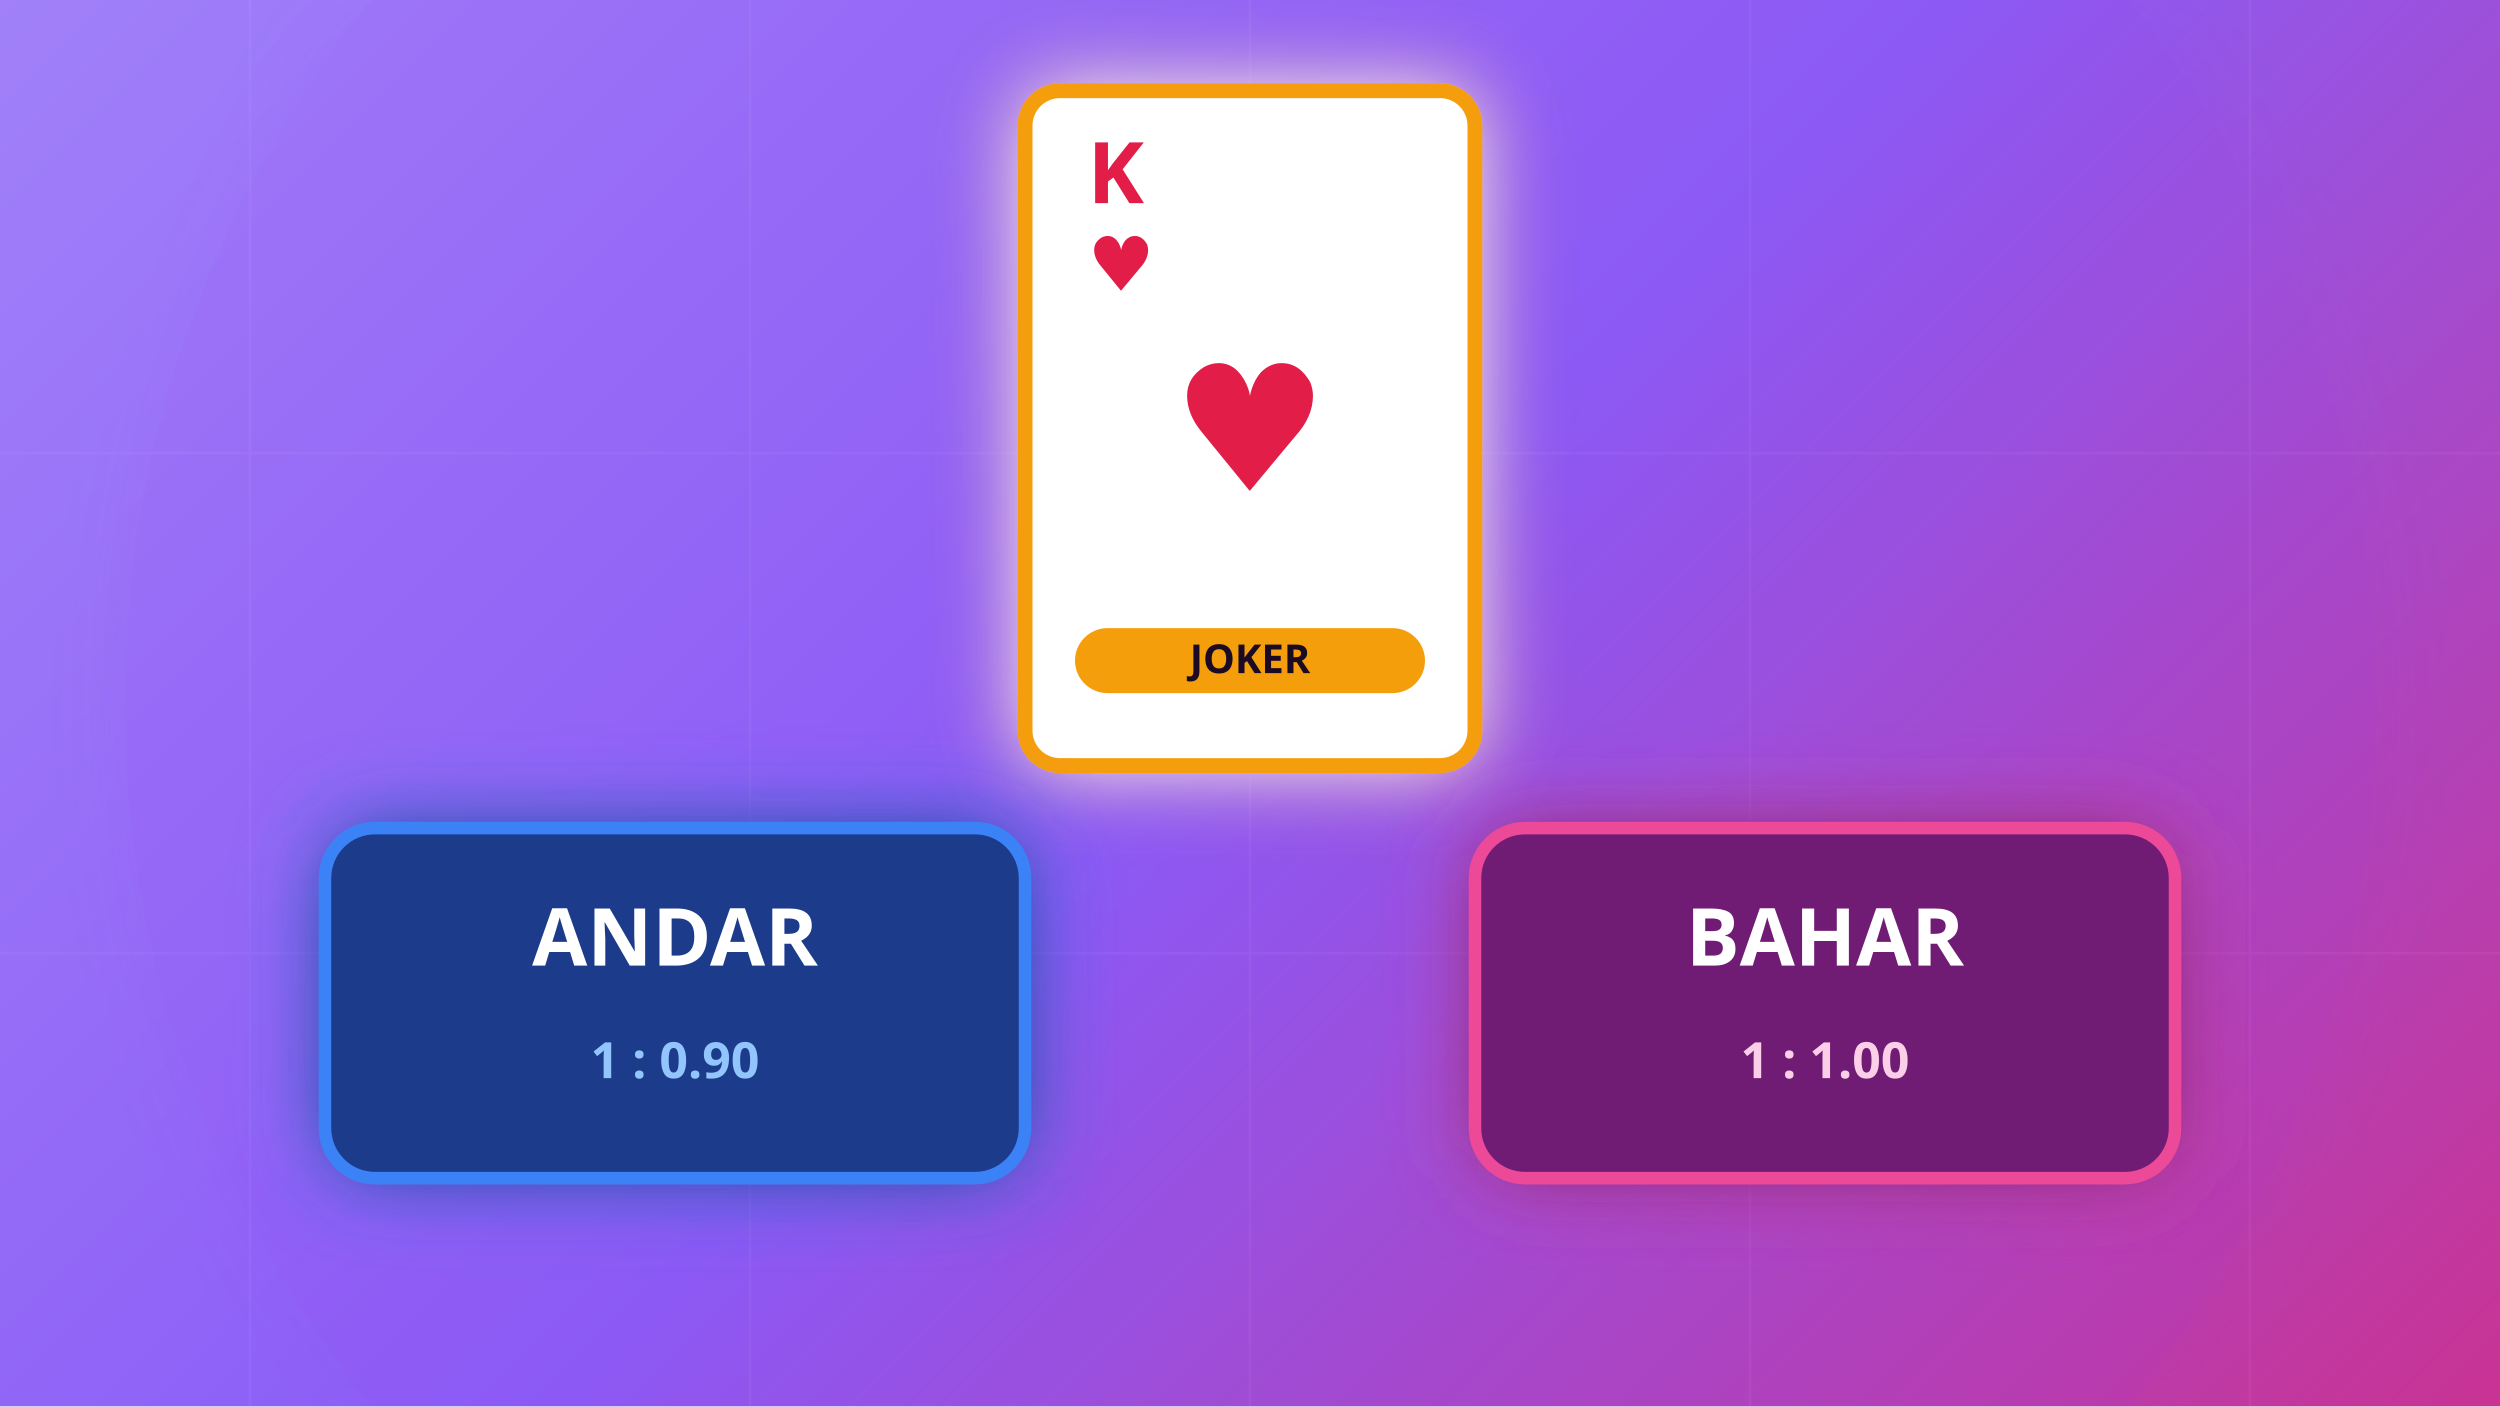
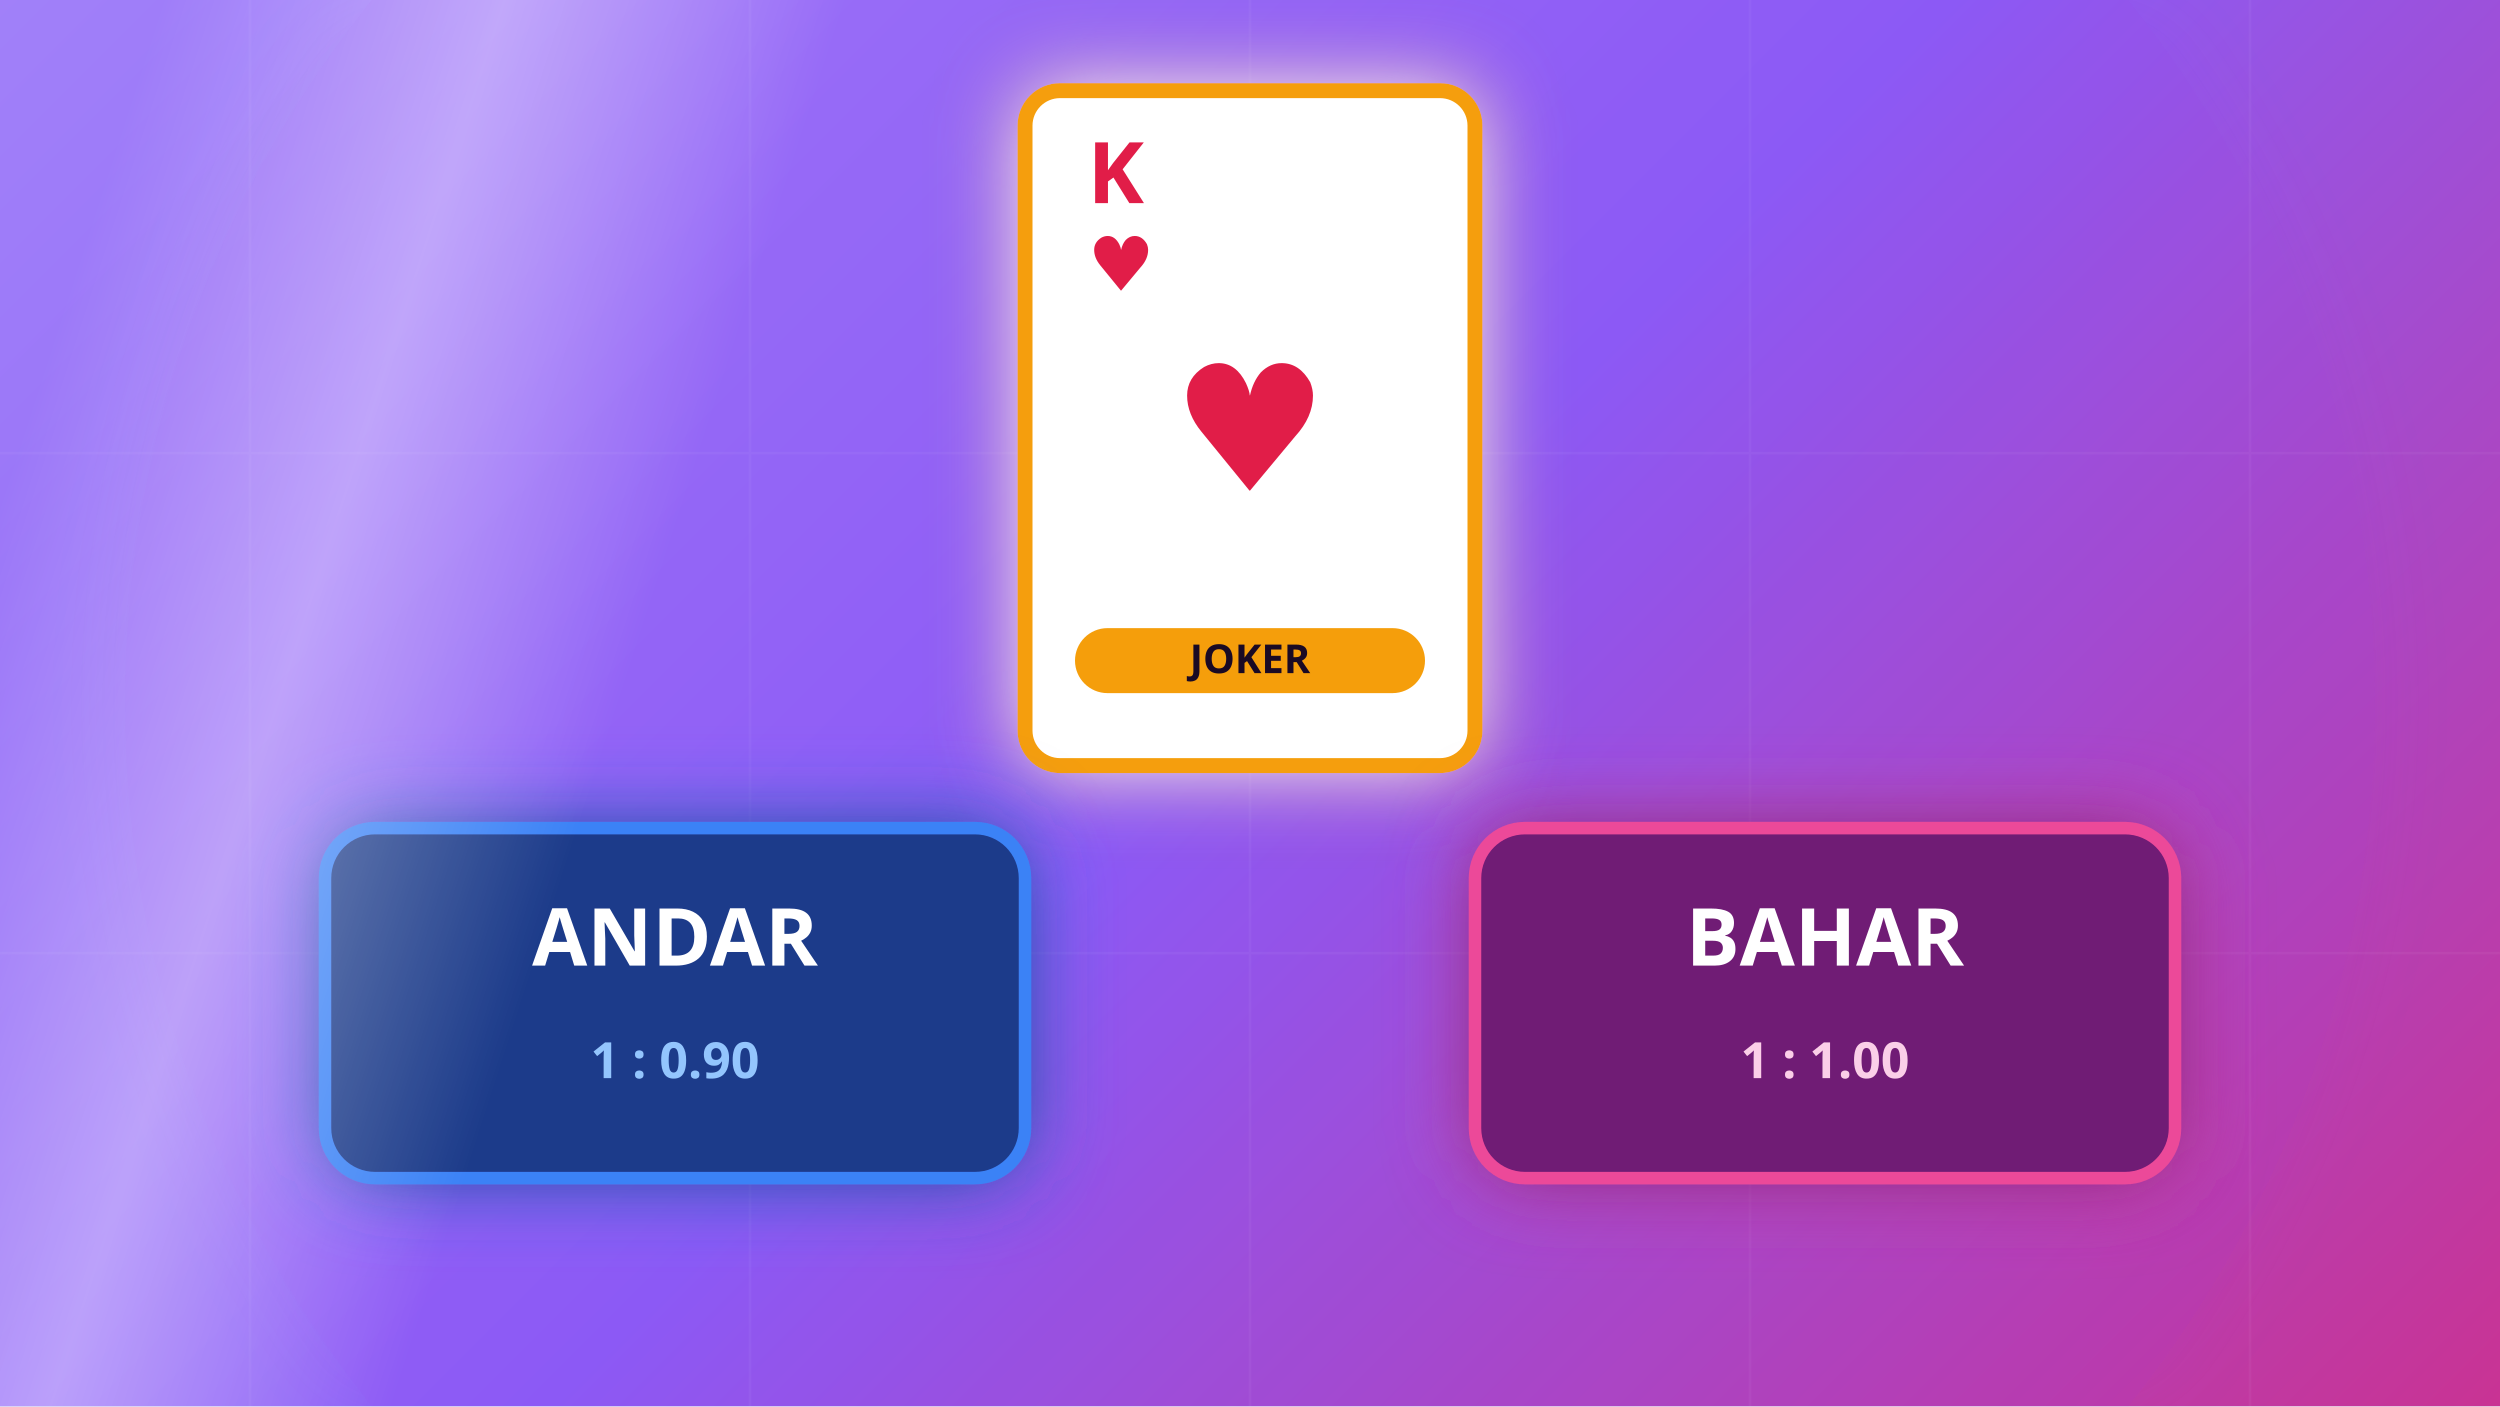
- <svg xmlns="http://www.w3.org/2000/svg" viewBox="0 0 1000 1000" width="1920" height="1080" preserveAspectRatio="xMidYMid slice">
+ <svg xmlns="http://www.w3.org/2000/svg" data-wd-animated="1" viewBox="0 0 1000 1000" width="1920" height="1080" preserveAspectRatio="xMidYMid slice">
+   <style>
+     .wd-float{animation:wdFloat 3.6s ease-in-out infinite}
+     .wd-float2{animation:wdFloat 4.4s ease-in-out infinite reverse}
+     .wd-spin{transform-box:fill-box;transform-origin:center;animation:wdSpin 14s linear infinite}
+     .wd-spin-fast{transform-box:fill-box;transform-origin:center;animation:wdSpin 3s linear infinite}
+     .wd-pulse{transform-box:fill-box;transform-origin:center;animation:wdPulse 2.4s ease-in-out infinite}
+     .wd-bounce{animation:wdBounce 1.8s cubic-bezier(.3,0,.4,1) infinite}
+     .wd-blink{animation:wdBlink 1.6s ease-in-out infinite}
+     .wd-glow{animation:wdGlow 3s ease-in-out infinite}
+     .wd-shine{animation:wdShine 6.5s ease-in-out infinite}
+     @keyframes wdFloat{0%,100%{transform:translateY(0)}50%{transform:translateY(-16px)}}
+     @keyframes wdSpin{to{transform:rotate(360deg)}}
+     @keyframes wdPulse{0%,100%{transform:scale(1)}50%{transform:scale(1.07)}}
+     @keyframes wdBounce{0%,100%{transform:translateY(0)}35%{transform:translateY(-38px)}55%{transform:translateY(0)}70%{transform:translateY(-12px)}85%{transform:translateY(0)}}
+     @keyframes wdBlink{0%,100%{opacity:1}50%{opacity:.3}}
+     @keyframes wdGlow{0%,100%{opacity:.08}50%{opacity:.22}}
+     @keyframes wdShine{0%{transform:translateX(-1100px)}40%,100%{transform:translateX(1600px)}}
+     @media (prefers-reduced-motion:reduce){*{animation:none!important}}
+   </style>
  <defs>
    <linearGradient id="bgGrad" x1="0%" y1="0%" x2="100%" y2="100%">
      <stop offset="0%" stop-color="#A78BFA" />
      <stop offset="50%" stop-color="#8B5CF6" />
      <stop offset="100%" stop-color="#DB2777" />
    </linearGradient>
    <linearGradient id="curveGlow" x1="0%" y1="0%" x2="0%" y2="100%">
      <stop offset="0%" stop-color="#9333EA" stop-opacity="0.6" />
      <stop offset="100%" stop-color="#9333EA" stop-opacity="0" />
    </linearGradient>
    <linearGradient id="goldGradient" x1="0%" y1="0%" x2="100%" y2="100%">
      <stop offset="0%" stop-color="#FFF176" />
      <stop offset="50%" stop-color="#FFD700" />
      <stop offset="100%" stop-color="#FFA000" />
    </linearGradient>
    <radialGradient id="neonCenterGlow" cx="50%" cy="50%" r="50%">
      <stop offset="0%" stop-color="#9333EA" stop-opacity="0.8" />
      <stop offset="100%" stop-color="#9333EA" stop-opacity="0.1" />
    </radialGradient>
    <radialGradient id="ballGold" cx="35%" cy="35%" r="65%">
      <stop offset="0%" stop-color="#FFF59D" />
      <stop offset="50%" stop-color="#FBC02D" />
      <stop offset="100%" stop-color="#F57F17" />
    </radialGradient>
    <radialGradient id="ballRed" cx="35%" cy="35%" r="65%">
      <stop offset="0%" stop-color="#FF8A80" />
      <stop offset="50%" stop-color="#E53935" />
      <stop offset="100%" stop-color="#B71C1C" />
    </radialGradient>
    <radialGradient id="ballGreen" cx="35%" cy="35%" r="65%">
      <stop offset="0%" stop-color="#B9F6CA" />
      <stop offset="50%" stop-color="#00E676" />
      <stop offset="100%" stop-color="#00A854" />
    </radialGradient>
    <radialGradient id="ballBlue" cx="35%" cy="35%" r="65%">
      <stop offset="0%" stop-color="#80D8FF" />
      <stop offset="50%" stop-color="#00B0FF" />
      <stop offset="100%" stop-color="#0091EA" />
    </radialGradient>
    <radialGradient id="ballPurple" cx="35%" cy="35%" r="65%">
      <stop offset="0%" stop-color="#EA80FC" />
      <stop offset="50%" stop-color="#AA00FF" />
      <stop offset="100%" stop-color="#6A0080" />
    </radialGradient>
    <filter id="dropGlow" x="-30%" y="-30%" width="160%" height="160%">
      <feGaussianBlur stdDeviation="16" result="blur" />
      <feComposite in="SourceGraphic" in2="blur" operator="over" />
    </filter>
  </defs>
  <rect width="1000" height="1000" fill="url(#bgGrad)" />
-   <circle cx="500" cy="500" r="450" fill="#9333EA" opacity="0.08" filter="url(#dropGlow)" />
+   <circle cx="500" cy="500" r="450" fill="#9333EA" opacity="0.08" filter="url(#dropGlow)" class="wd-glow" />
  <g stroke="#FFFFFF" stroke-width="1" opacity="0.04">
    <line x1="100" y1="0" x2="100" y2="1000" />
    <line x1="300" y1="0" x2="300" y2="1000" />
    <line x1="500" y1="0" x2="500" y2="1000" />
    <line x1="700" y1="0" x2="700" y2="1000" />
    <line x1="900" y1="0" x2="900" y2="1000" />
    <line x1="0" y1="200" x2="1000" y2="200" />
    <line x1="0" y1="400" x2="1000" y2="400" />
    <line x1="0" y1="600" x2="1000" y2="600" />
    <line x1="0" y1="800" x2="1000" y2="800" />
  </g>
  <g transform="translate(500, 480)">
-     <g transform="translate(0, -90)">
-       <rect x="-90" y="-135" width="180" height="270" rx="14" fill="#FFFFFF" stroke="#F59E0B" stroke-width="6" filter="url(#dropGlow)" />
-       <text x="-65" y="-90" font-family="'Outfit', sans-serif" font-size="34" font-weight="900" fill="#E11D48">K</text>
-       <text x="-65" y="-55" font-family="'Outfit', sans-serif" font-size="30" fill="#E11D48">♥</text>
-       <text x="0" y="25" font-family="'Outfit', sans-serif" font-size="70" fill="#E11D48" text-anchor="middle">♥</text>
-       <rect x="-70" y="80" width="140" height="26" rx="13" fill="#F59E0B" />
-       <text x="0" y="98" font-family="'Outfit', sans-serif" font-size="16" font-weight="900" fill="#1a0a24" text-anchor="middle">JOKER</text>
+     <g class="wd-float">
+       <g transform="translate(0, -90)">
+         <rect x="-90" y="-135" width="180" height="270" rx="14" fill="#FFFFFF" stroke="#F59E0B" stroke-width="6" filter="url(#dropGlow)" />
+         <text x="-65" y="-90" font-family="'Outfit', sans-serif" font-size="34" font-weight="900" fill="#E11D48">K</text>
+         <text x="-65" y="-55" font-family="'Outfit', sans-serif" font-size="30" fill="#E11D48">♥</text>
+         <text x="0" y="25" font-family="'Outfit', sans-serif" font-size="70" fill="#E11D48" text-anchor="middle">♥</text>
+         <rect x="-70" y="80" width="140" height="26" rx="13" fill="#F59E0B" />
+         <text x="0" y="98" font-family="'Outfit', sans-serif" font-size="16" font-weight="900" fill="#1a0a24" text-anchor="middle">JOKER</text>
+       </g>
    </g>
-     <g transform="translate(-230, 140)">
-       <rect x="-140" y="-70" width="280" height="140" rx="20" fill="#1E3A8A" stroke="#3B82F6" stroke-width="5" filter="url(#dropGlow)" />
-       <text x="0" y="-15" font-family="'Outfit', sans-serif" font-size="32" font-weight="900" fill="#FFFFFF" text-anchor="middle">ANDAR</text>
-       <text x="0" y="30" font-family="'Outfit', sans-serif" font-size="20" font-weight="700" fill="#93C5FD" text-anchor="middle">1 : 0.90</text>
+     <g class="wd-float2" style="animation-delay:0.2s">
+       <g transform="translate(-230, 140)">
+         <rect x="-140" y="-70" width="280" height="140" rx="20" fill="#1E3A8A" stroke="#3B82F6" stroke-width="5" filter="url(#dropGlow)" />
+         <text x="0" y="-15" font-family="'Outfit', sans-serif" font-size="32" font-weight="900" fill="#FFFFFF" text-anchor="middle">ANDAR</text>
+         <text x="0" y="30" font-family="'Outfit', sans-serif" font-size="20" font-weight="700" fill="#93C5FD" text-anchor="middle">1 : 0.90</text>
+       </g>
    </g>
-     <g transform="translate(230, 140)">
-       <rect x="-140" y="-70" width="280" height="140" rx="20" fill="#701A75" stroke="#EC4899" stroke-width="5" filter="url(#dropGlow)" />
-       <text x="0" y="-15" font-family="'Outfit', sans-serif" font-size="32" font-weight="900" fill="#FFFFFF" text-anchor="middle">BAHAR</text>
-       <text x="0" y="30" font-family="'Outfit', sans-serif" font-size="20" font-weight="700" fill="#FBCFE8" text-anchor="middle">1 : 1.00</text>
+     <g class="wd-float" style="animation-delay:0.5s">
+       <g transform="translate(230, 140)">
+         <rect x="-140" y="-70" width="280" height="140" rx="20" fill="#701A75" stroke="#EC4899" stroke-width="5" filter="url(#dropGlow)" />
+         <text x="0" y="-15" font-family="'Outfit', sans-serif" font-size="32" font-weight="900" fill="#FFFFFF" text-anchor="middle">BAHAR</text>
+         <text x="0" y="30" font-family="'Outfit', sans-serif" font-size="20" font-weight="700" fill="#FBCFE8" text-anchor="middle">1 : 1.00</text>
+       </g>
    </g>
  </g>
+   <defs>
+     <linearGradient id="wdShine" x1="0" y1="0" x2="1" y2="0">
+       <stop offset="0" stop-color="#fff" stop-opacity="0" />
+       <stop offset="0.5" stop-color="#fff" stop-opacity="0.38" />
+       <stop offset="1" stop-color="#fff" stop-opacity="0" />
+     </linearGradient>
+   </defs>
+   <g transform="rotate(18 500 500)">
+     <rect class="wd-shine" style="animation-delay:0.8s" x="0" y="-400" width="260" height="1800" fill="url(#wdShine)" />
+   </g>
</svg>
